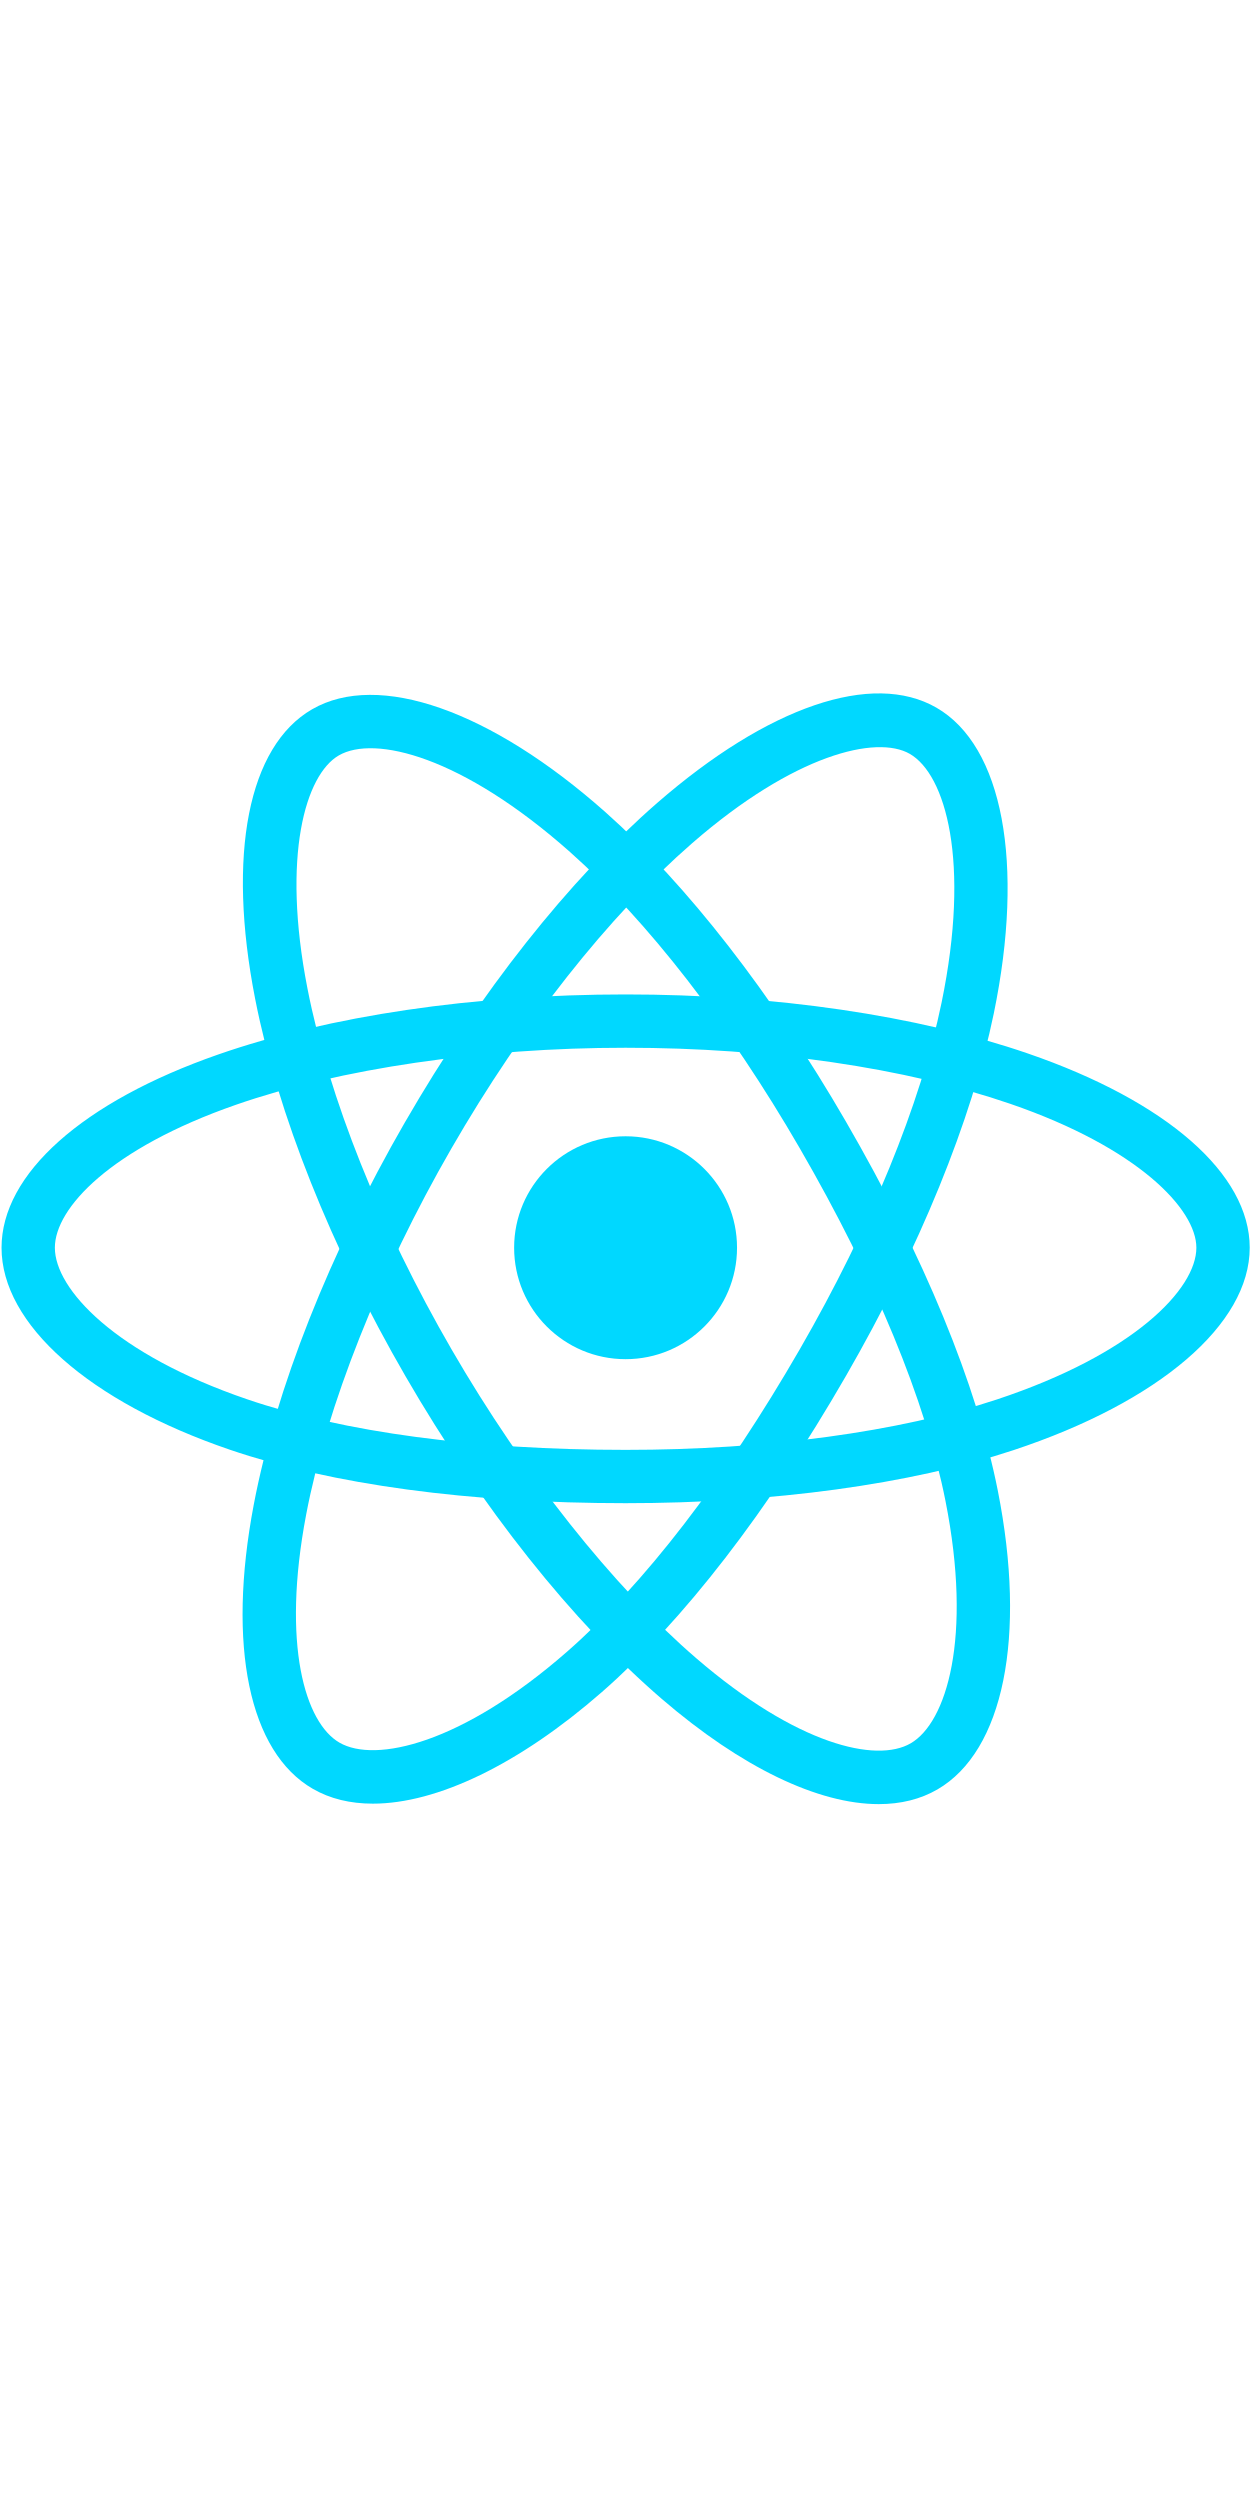
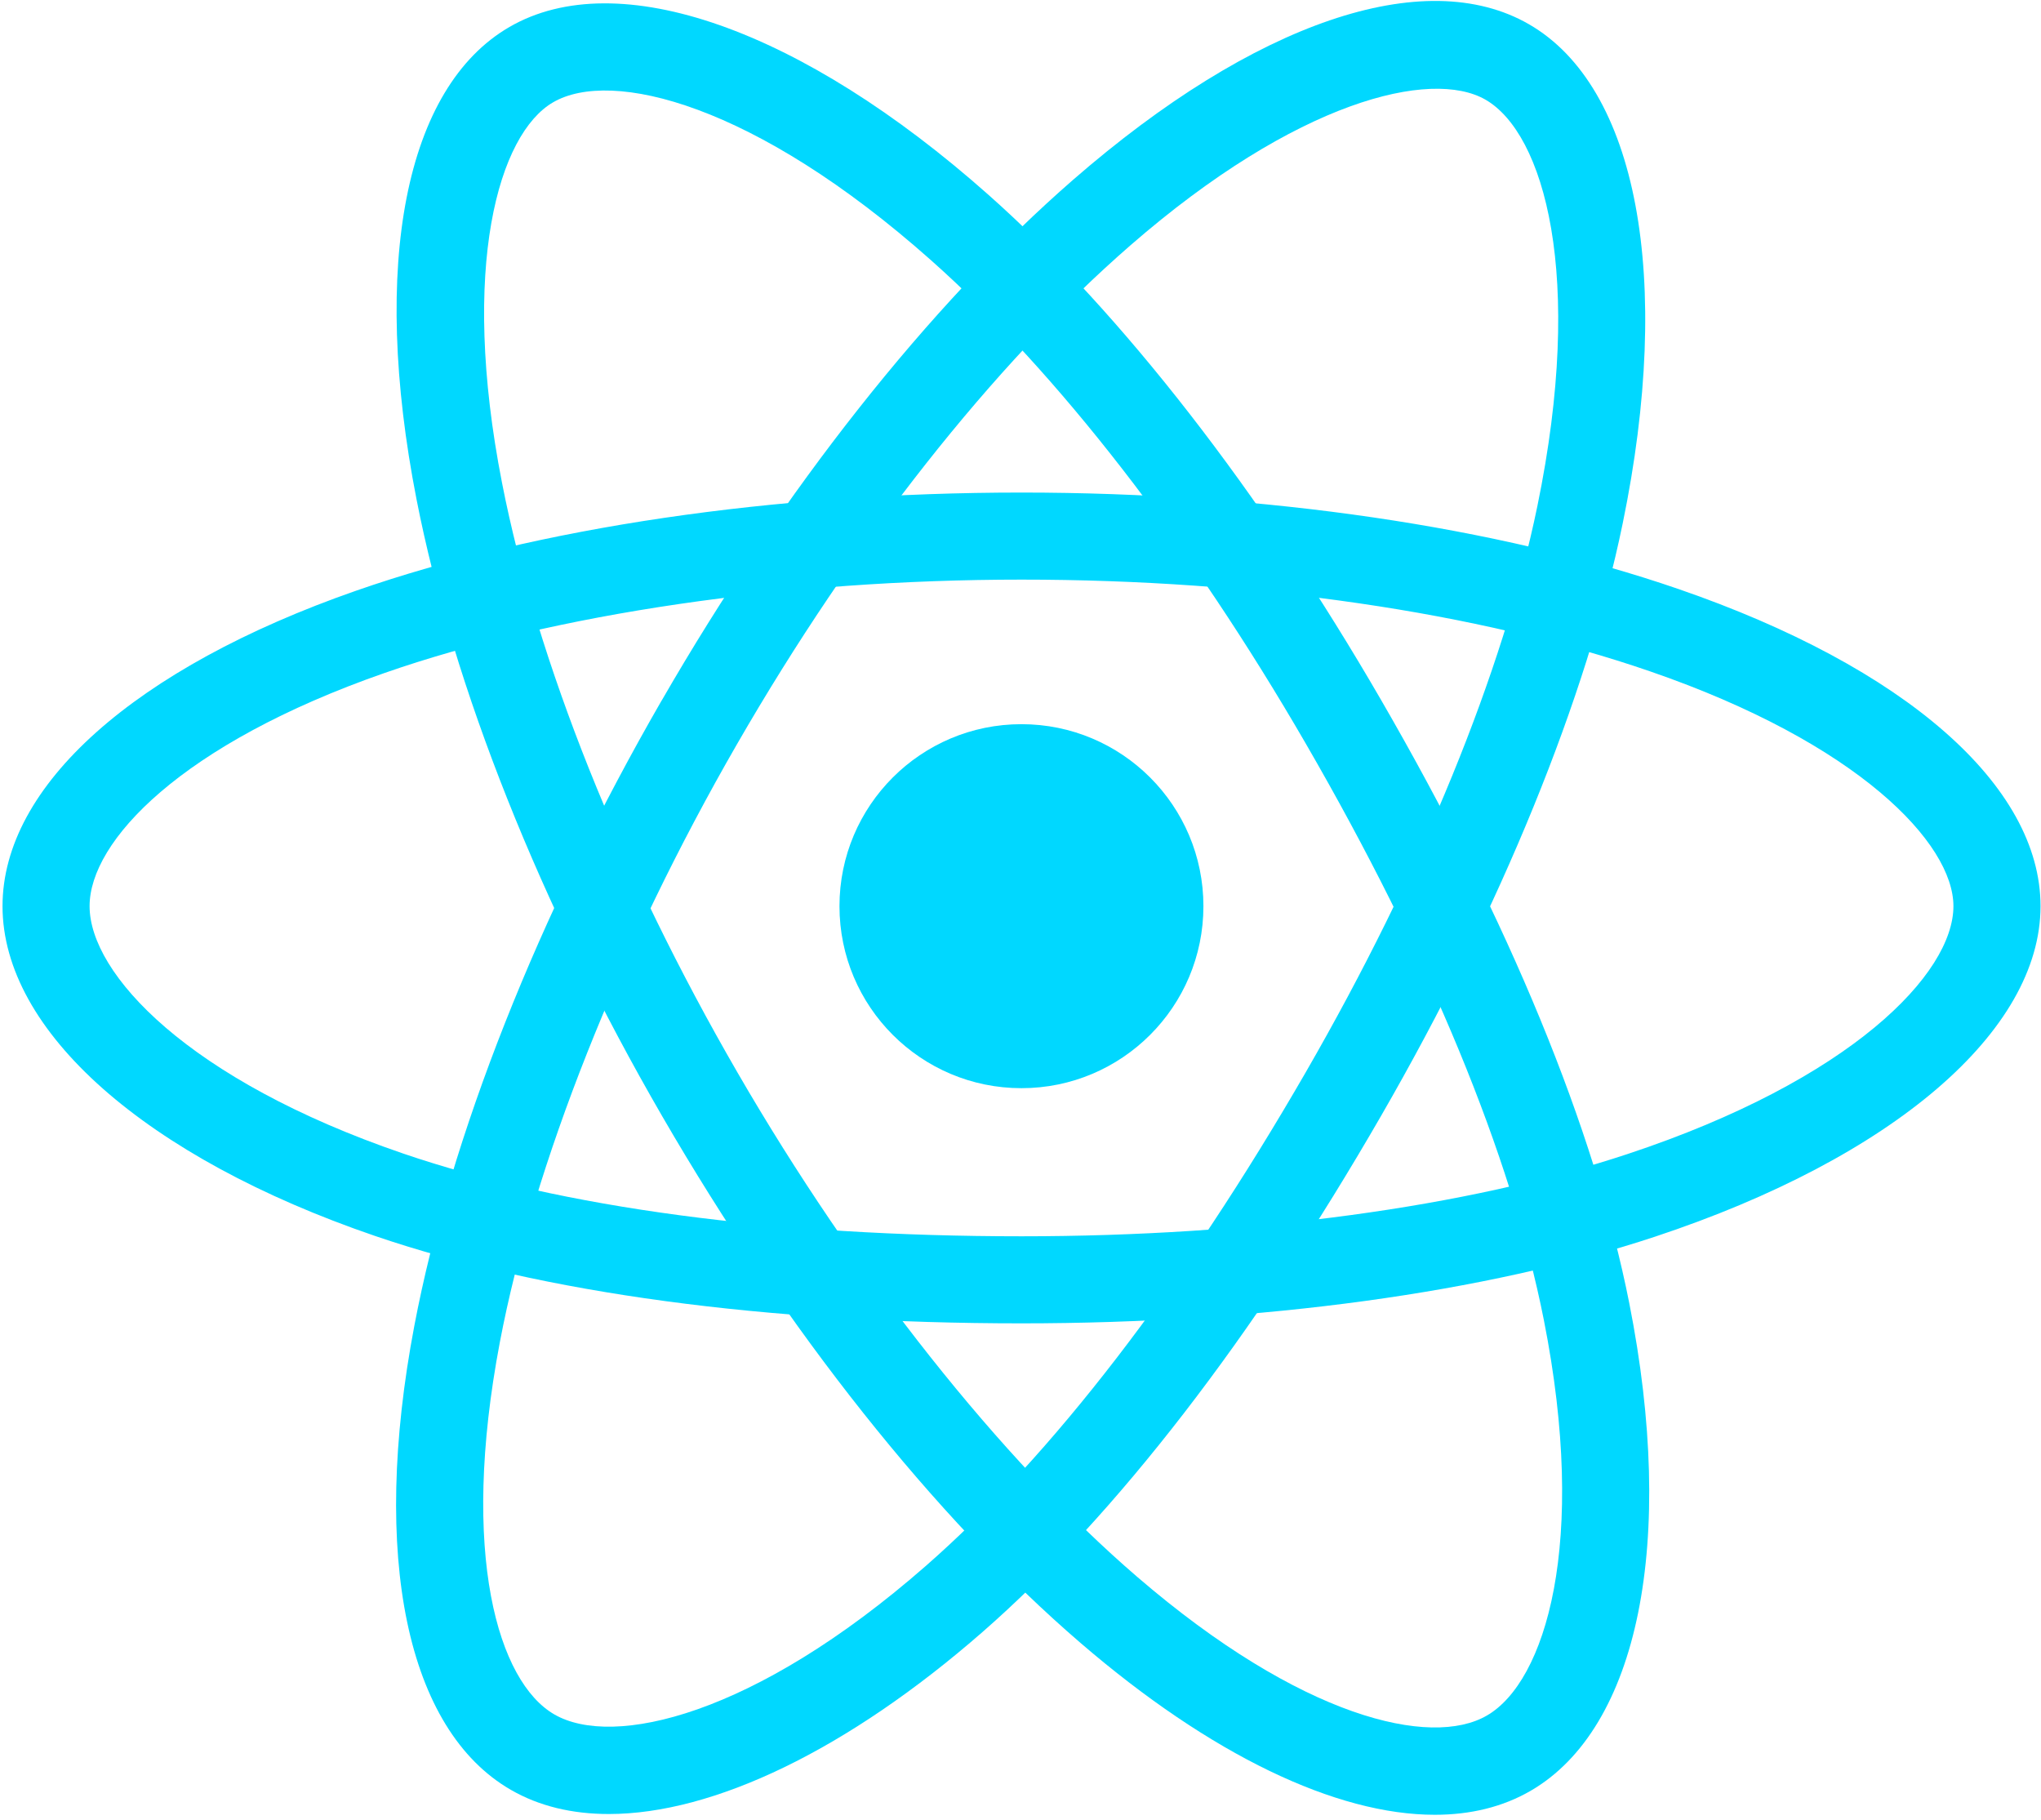
- <svg xmlns="http://www.w3.org/2000/svg" width="60" height="120" viewBox="0 0 341 304" fill="none">
+ <svg xmlns="http://www.w3.org/2000/svg" width="341" height="304" viewBox="0 0 341 304" fill="none">
  <path d="M170.658 181.783C187.449 181.783 201.061 168.171 201.061 151.379C201.061 134.588 187.449 120.976 170.658 120.976C153.867 120.976 140.255 134.588 140.255 151.379C140.255 168.171 153.867 181.783 170.658 181.783Z" fill="#00D8FF" />
  <path d="M170.671 221.07C127.974 221.07 90.631 216.022 62.682 206.476C24.279 193.349 0.421 172.24 0.421 151.376C0.421 131.276 22.503 111.576 59.492 98.679C89.819 88.106 129.301 82.282 170.668 82.282H170.674C211.268 82.282 250.229 88 280.384 98.382C318.29 111.43 340.921 131.239 340.921 151.376C340.921 172.273 316.233 193.434 276.487 206.598C248.314 215.928 210.735 221.07 170.671 221.07ZM170.671 96.827C131.468 96.827 92.689 102.509 64.279 112.412C30.212 124.291 14.967 140.54 14.967 151.376C14.967 162.655 31.37 180.403 67.382 192.71C93.834 201.749 129.55 206.525 170.671 206.525C209.223 206.525 245.175 201.646 271.911 192.788C309.33 180.391 326.369 162.634 326.369 151.376C326.369 140.885 310.496 124.133 275.642 112.136C246.975 102.264 209.693 96.827 170.671 96.827Z" fill="#00D8FF" />
  <path d="M101.724 303.037C95.581 303.037 90.06 301.719 85.357 299.001C67.945 288.973 61.911 260.003 69.218 221.512C75.206 189.97 89.881 152.86 110.548 117.014H110.557C130.833 81.854 155.248 50.959 179.306 30.02C209.549 3.708 238.01 -6.011 255.455 4.053C273.561 14.489 279.561 46.447 271.11 87.454C265.131 116.496 250.807 151.615 230.782 186.342C209.455 223.333 186.424 253.155 164.191 272.597C141.588 292.355 119.172 303.037 101.724 303.037ZM123.154 124.281C103.566 158.245 89.121 194.673 83.512 224.221C76.781 259.67 83.236 280.991 92.621 286.401C102.406 292.052 125.96 286.707 154.618 261.646C175.664 243.249 197.643 214.694 218.182 179.082C237.452 145.666 251.189 112.081 256.861 84.523C264.816 45.914 257.943 22.277 248.192 16.653C239.101 11.423 216.667 16.796 188.855 40.993C165.979 60.899 142.645 90.478 123.154 124.281Z" fill="#00D8FF" />
  <path d="M239.719 303.164C223.24 303.164 202.306 293.2 180.518 274.448C156.179 253.506 131.357 222.251 110.627 186.448C90.302 151.344 75.73 114.765 69.596 83.441C61.896 44.092 67.705 14.58 85.13 4.498C103.209 -5.972 133.897 4.792 165.2 32.592C187.391 52.295 210.664 82.241 230.734 116.914C252.131 153.857 266.47 188.702 272.207 217.678C280.095 257.491 273.77 288.715 255.716 299.167C251.085 301.849 245.694 303.164 239.719 303.164ZM123.215 179.166C142.857 213.09 167.203 243.803 190.003 263.424C217.352 286.961 239.052 292.036 248.431 286.579C258.192 280.93 265.331 257.839 257.937 220.502C252.507 193.075 238.749 159.778 218.152 124.202C198.837 90.838 176.6 62.165 155.542 43.465C126.072 17.295 102.154 11.437 92.418 17.086C83.339 22.337 76.793 44.471 83.872 80.647C89.702 110.429 103.675 145.414 123.215 179.166Z" fill="#00D8FF" />
</svg>
